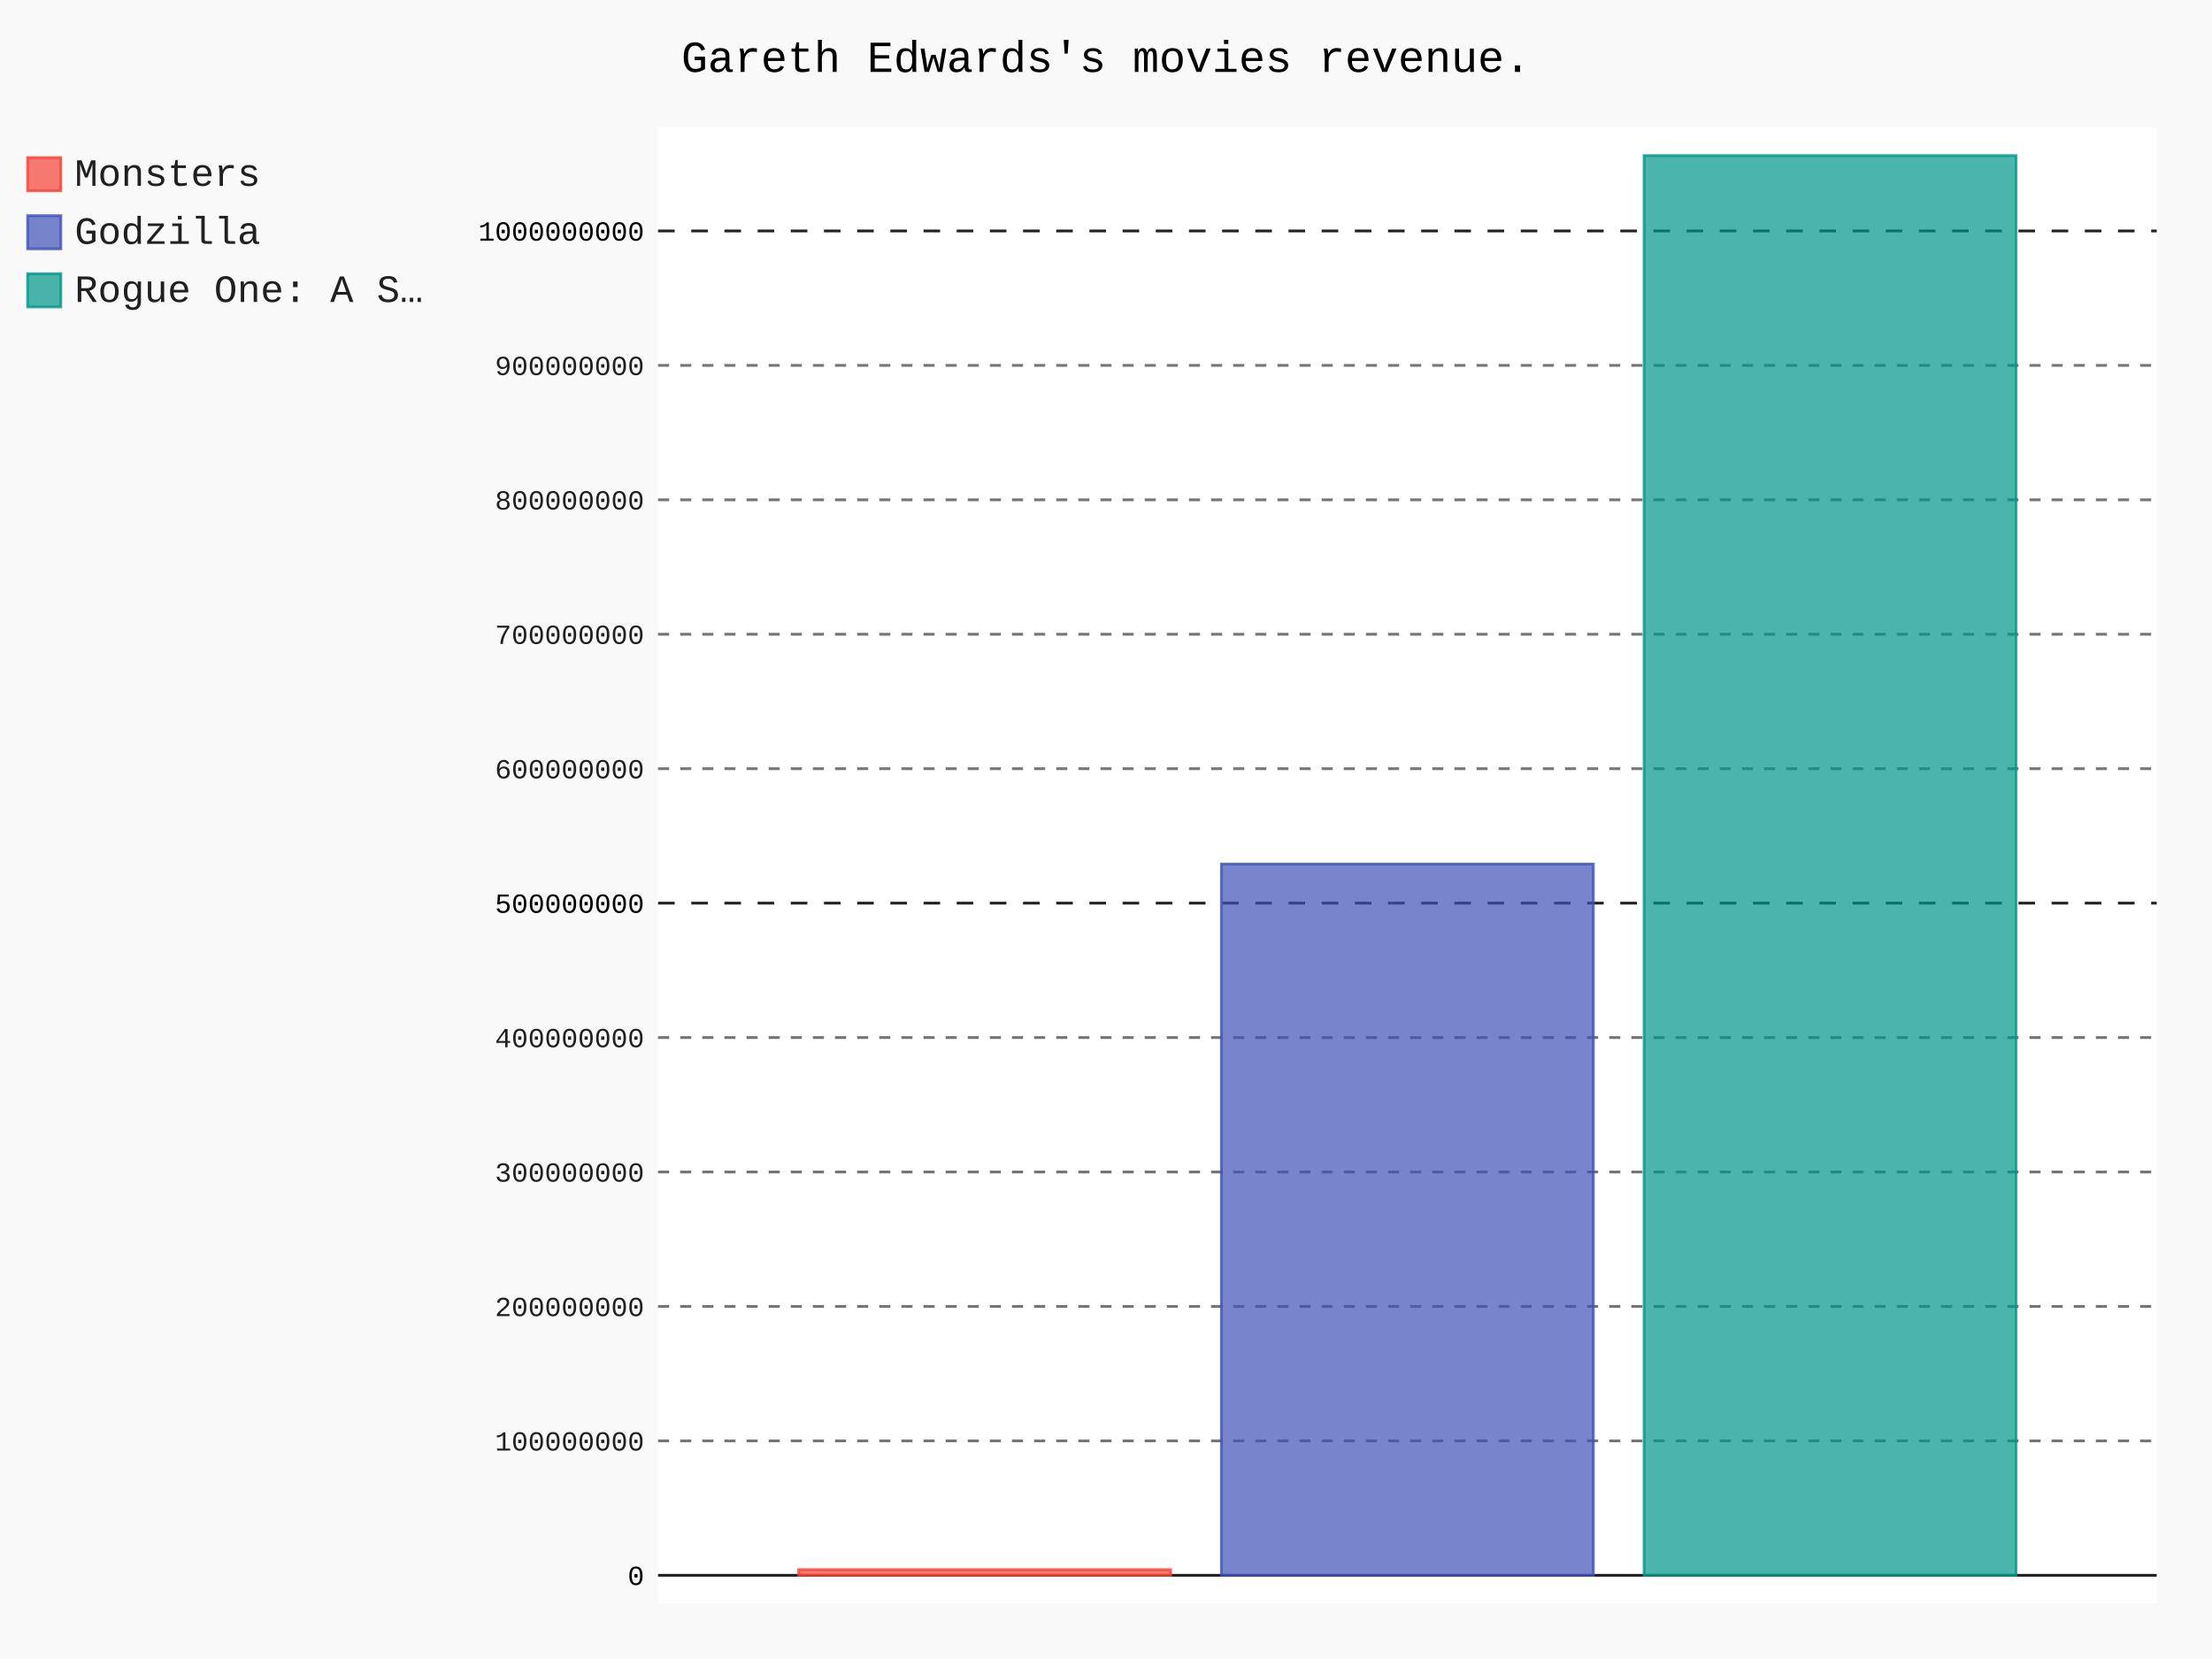
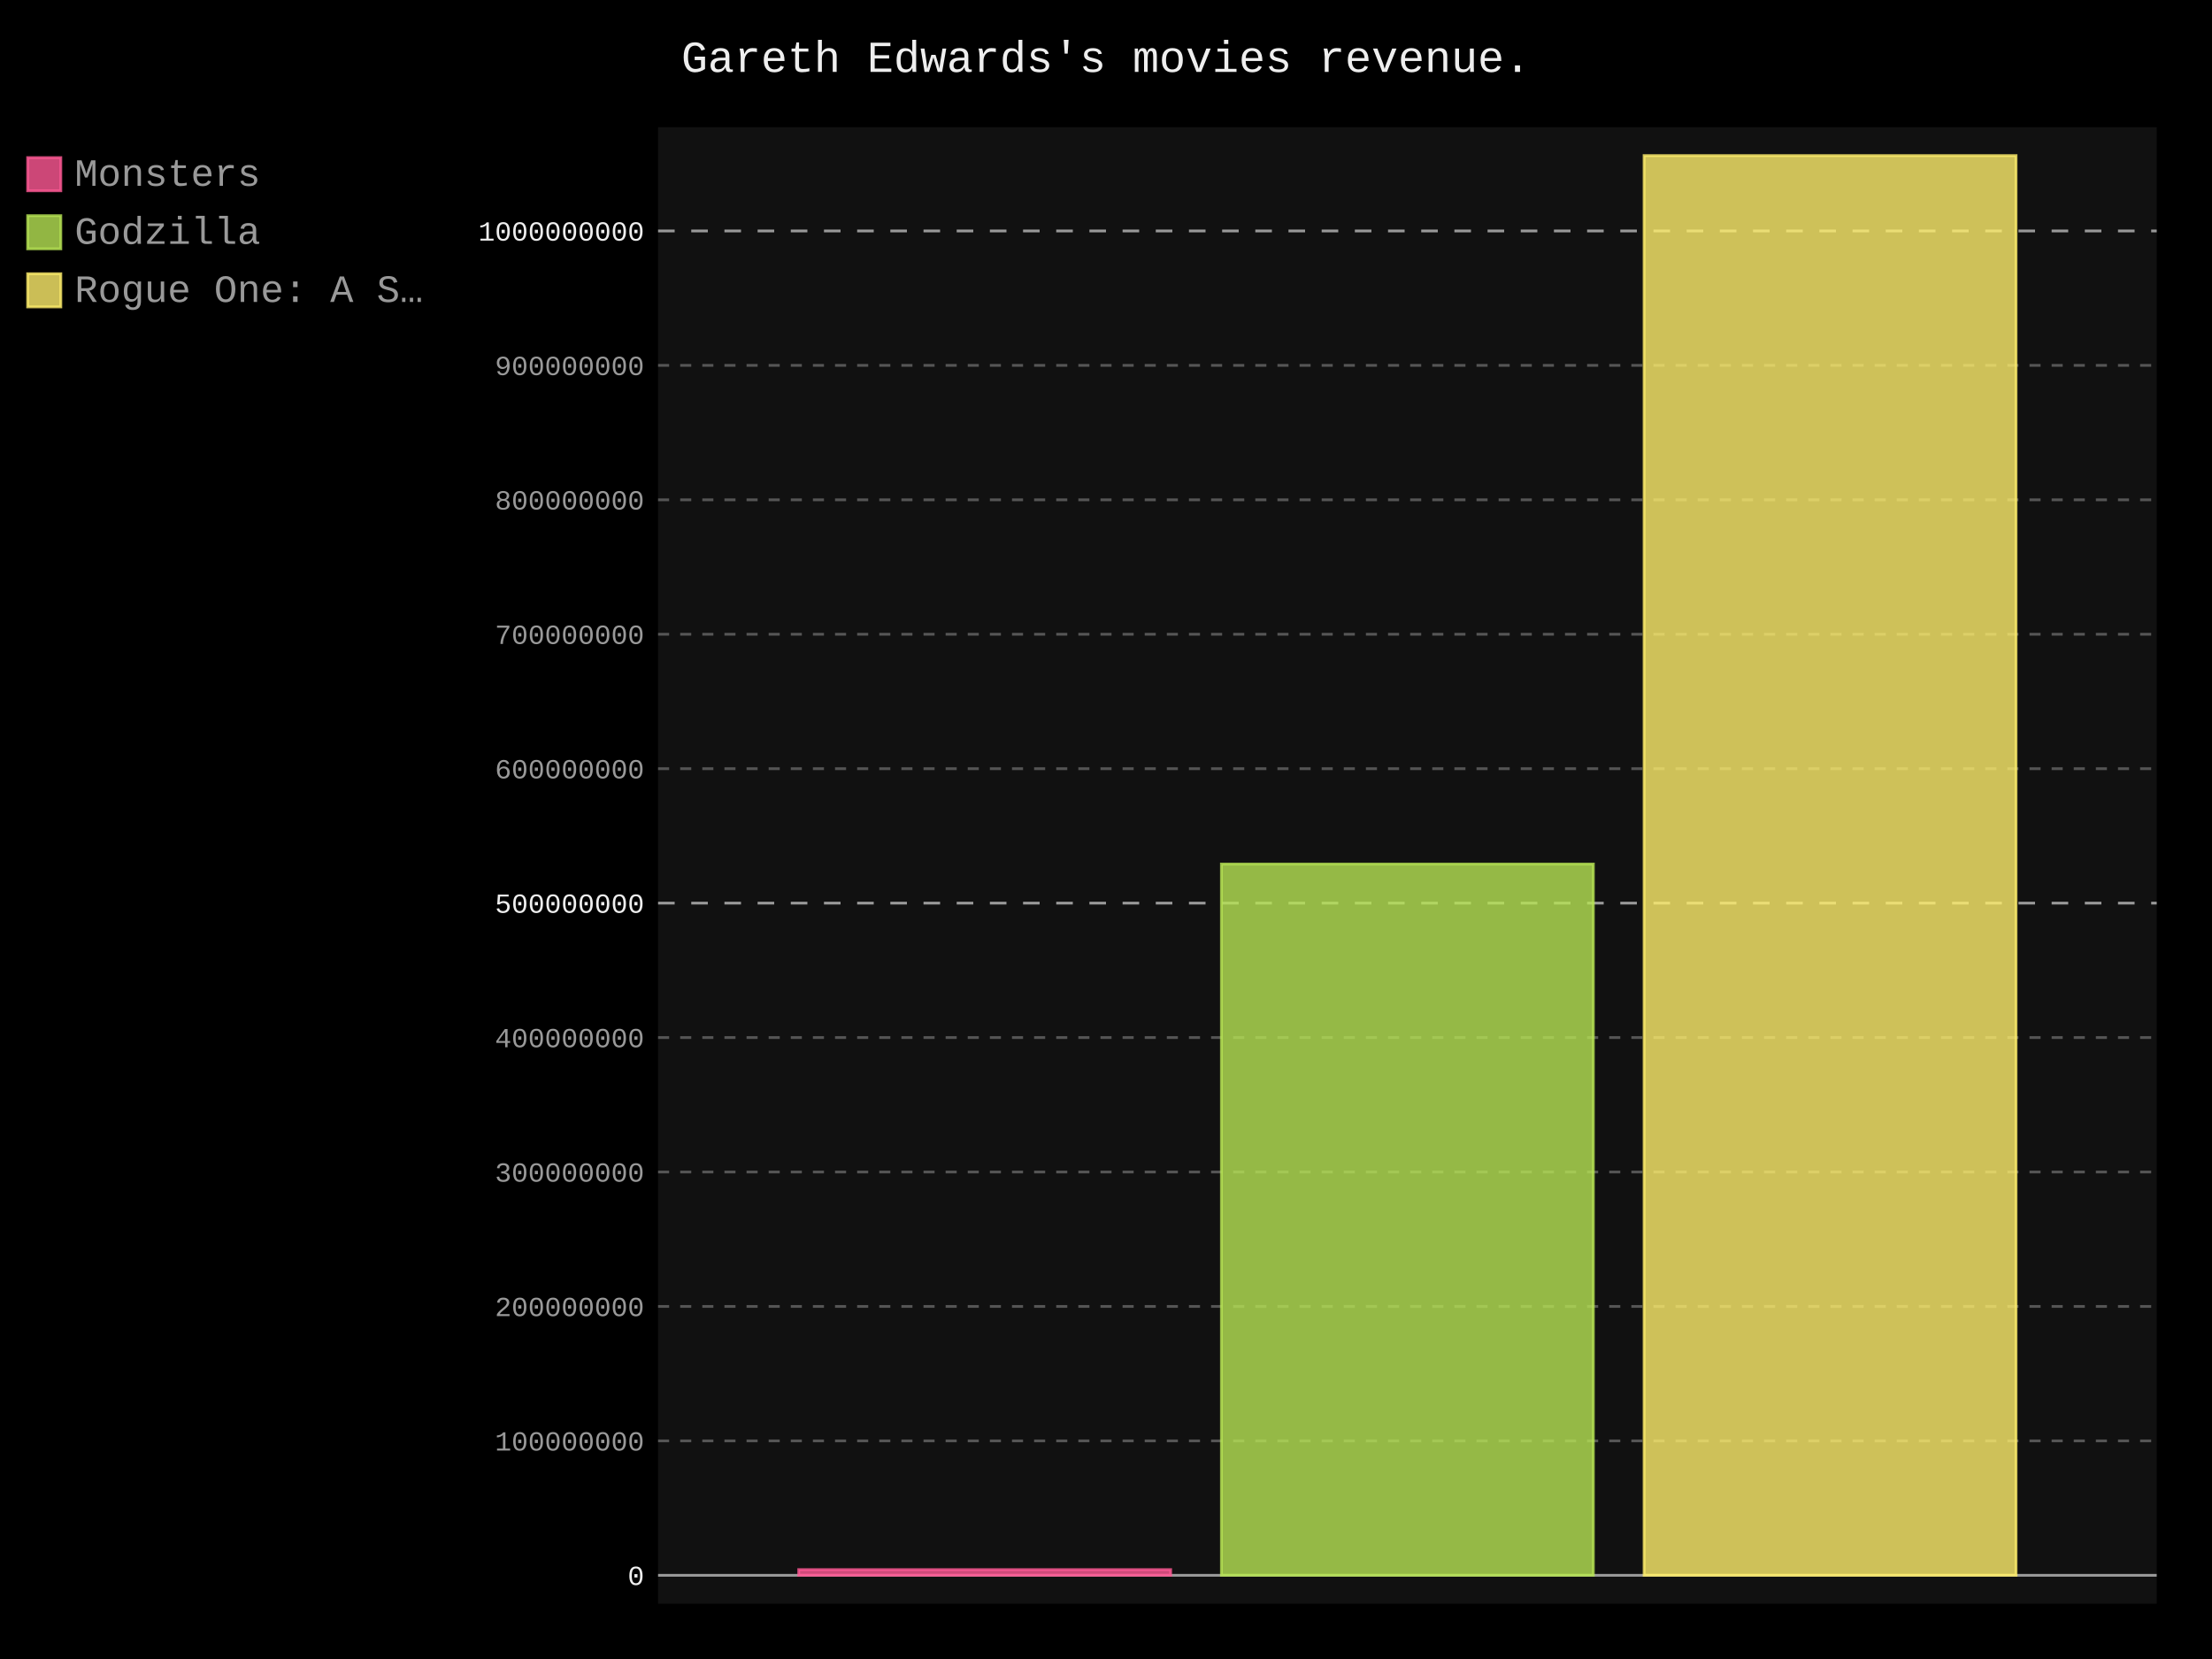
- <svg xmlns="http://www.w3.org/2000/svg" id="chart-fbd926e5-05a9-4501-b38c-dc716927454d" class="pygal-chart" viewBox="0 0 800 600">
+ <svg xmlns="http://www.w3.org/2000/svg" id="chart-6a5a60c7-0b86-4a15-9679-b297d3a175cb" class="pygal-chart" viewBox="0 0 800 600">
  <defs>
-     <style type="text/css">#chart-fbd926e5-05a9-4501-b38c-dc716927454d{-webkit-user-select:none;-webkit-font-smoothing:antialiased;font-family:Consolas,"Liberation Mono",Menlo,Courier,monospace}#chart-fbd926e5-05a9-4501-b38c-dc716927454d .title{font-family:Consolas,"Liberation Mono",Menlo,Courier,monospace;font-size:16px}#chart-fbd926e5-05a9-4501-b38c-dc716927454d .legends .legend text{font-family:Consolas,"Liberation Mono",Menlo,Courier,monospace;font-size:14px}#chart-fbd926e5-05a9-4501-b38c-dc716927454d .axis text{font-family:Consolas,"Liberation Mono",Menlo,Courier,monospace;font-size:10px}#chart-fbd926e5-05a9-4501-b38c-dc716927454d .axis text.major{font-family:Consolas,"Liberation Mono",Menlo,Courier,monospace;font-size:10px}#chart-fbd926e5-05a9-4501-b38c-dc716927454d .text-overlay text.value{font-family:Consolas,"Liberation Mono",Menlo,Courier,monospace;font-size:16px}#chart-fbd926e5-05a9-4501-b38c-dc716927454d .text-overlay text.label{font-family:Consolas,"Liberation Mono",Menlo,Courier,monospace;font-size:10px}#chart-fbd926e5-05a9-4501-b38c-dc716927454d .tooltip{font-family:Consolas,"Liberation Mono",Menlo,Courier,monospace;font-size:14px}#chart-fbd926e5-05a9-4501-b38c-dc716927454d text.no_data{font-family:Consolas,"Liberation Mono",Menlo,Courier,monospace;font-size:64px}
- #chart-fbd926e5-05a9-4501-b38c-dc716927454d{background-color:rgba(249,249,249,1)}#chart-fbd926e5-05a9-4501-b38c-dc716927454d path,#chart-fbd926e5-05a9-4501-b38c-dc716927454d line,#chart-fbd926e5-05a9-4501-b38c-dc716927454d rect,#chart-fbd926e5-05a9-4501-b38c-dc716927454d circle{-webkit-transition:150ms;-moz-transition:150ms;transition:150ms}#chart-fbd926e5-05a9-4501-b38c-dc716927454d .graph &gt; .background{fill:rgba(249,249,249,1)}#chart-fbd926e5-05a9-4501-b38c-dc716927454d .plot &gt; .background{fill:rgba(255,255,255,1)}#chart-fbd926e5-05a9-4501-b38c-dc716927454d .graph{fill:rgba(0,0,0,.87)}#chart-fbd926e5-05a9-4501-b38c-dc716927454d text.no_data{fill:rgba(0,0,0,1)}#chart-fbd926e5-05a9-4501-b38c-dc716927454d .title{fill:rgba(0,0,0,1)}#chart-fbd926e5-05a9-4501-b38c-dc716927454d .legends .legend text{fill:rgba(0,0,0,.87)}#chart-fbd926e5-05a9-4501-b38c-dc716927454d .legends .legend:hover text{fill:rgba(0,0,0,1)}#chart-fbd926e5-05a9-4501-b38c-dc716927454d .axis .line{stroke:rgba(0,0,0,1)}#chart-fbd926e5-05a9-4501-b38c-dc716927454d .axis .guide.line{stroke:rgba(0,0,0,.54)}#chart-fbd926e5-05a9-4501-b38c-dc716927454d .axis .major.line{stroke:rgba(0,0,0,.87)}#chart-fbd926e5-05a9-4501-b38c-dc716927454d .axis text.major{fill:rgba(0,0,0,1)}#chart-fbd926e5-05a9-4501-b38c-dc716927454d .axis.y .guides:hover .guide.line,#chart-fbd926e5-05a9-4501-b38c-dc716927454d .line-graph .axis.x .guides:hover .guide.line,#chart-fbd926e5-05a9-4501-b38c-dc716927454d .stackedline-graph .axis.x .guides:hover .guide.line,#chart-fbd926e5-05a9-4501-b38c-dc716927454d .xy-graph .axis.x .guides:hover .guide.line{stroke:rgba(0,0,0,1)}#chart-fbd926e5-05a9-4501-b38c-dc716927454d .axis .guides:hover text{fill:rgba(0,0,0,1)}#chart-fbd926e5-05a9-4501-b38c-dc716927454d .reactive{fill-opacity:.7;stroke-opacity:.8}#chart-fbd926e5-05a9-4501-b38c-dc716927454d .ci{stroke:rgba(0,0,0,.87)}#chart-fbd926e5-05a9-4501-b38c-dc716927454d .reactive.active,#chart-fbd926e5-05a9-4501-b38c-dc716927454d .active .reactive{fill-opacity:.8;stroke-opacity:.9;stroke-width:4}#chart-fbd926e5-05a9-4501-b38c-dc716927454d .ci .reactive.active{stroke-width:1.5}#chart-fbd926e5-05a9-4501-b38c-dc716927454d .series text{fill:rgba(0,0,0,1)}#chart-fbd926e5-05a9-4501-b38c-dc716927454d .tooltip rect{fill:rgba(255,255,255,1);stroke:rgba(0,0,0,1);-webkit-transition:opacity 150ms;-moz-transition:opacity 150ms;transition:opacity 150ms}#chart-fbd926e5-05a9-4501-b38c-dc716927454d .tooltip .label{fill:rgba(0,0,0,.87)}#chart-fbd926e5-05a9-4501-b38c-dc716927454d .tooltip .label{fill:rgba(0,0,0,.87)}#chart-fbd926e5-05a9-4501-b38c-dc716927454d .tooltip .legend{font-size:.8em;fill:rgba(0,0,0,.54)}#chart-fbd926e5-05a9-4501-b38c-dc716927454d .tooltip .x_label{font-size:.6em;fill:rgba(0,0,0,1)}#chart-fbd926e5-05a9-4501-b38c-dc716927454d .tooltip .xlink{font-size:.5em;text-decoration:underline}#chart-fbd926e5-05a9-4501-b38c-dc716927454d .tooltip .value{font-size:1.5em}#chart-fbd926e5-05a9-4501-b38c-dc716927454d .bound{font-size:.5em}#chart-fbd926e5-05a9-4501-b38c-dc716927454d .max-value{font-size:.75em;fill:rgba(0,0,0,.54)}#chart-fbd926e5-05a9-4501-b38c-dc716927454d .map-element{fill:rgba(255,255,255,1);stroke:rgba(0,0,0,.54) !important}#chart-fbd926e5-05a9-4501-b38c-dc716927454d .map-element .reactive{fill-opacity:inherit;stroke-opacity:inherit}#chart-fbd926e5-05a9-4501-b38c-dc716927454d .color-0,#chart-fbd926e5-05a9-4501-b38c-dc716927454d .color-0 a:visited{stroke:#F44336;fill:#F44336}#chart-fbd926e5-05a9-4501-b38c-dc716927454d .color-1,#chart-fbd926e5-05a9-4501-b38c-dc716927454d .color-1 a:visited{stroke:#3F51B5;fill:#3F51B5}#chart-fbd926e5-05a9-4501-b38c-dc716927454d .color-2,#chart-fbd926e5-05a9-4501-b38c-dc716927454d .color-2 a:visited{stroke:#009688;fill:#009688}#chart-fbd926e5-05a9-4501-b38c-dc716927454d .text-overlay .color-0 text{fill:black}#chart-fbd926e5-05a9-4501-b38c-dc716927454d .text-overlay .color-1 text{fill:black}#chart-fbd926e5-05a9-4501-b38c-dc716927454d .text-overlay .color-2 text{fill:black}
- #chart-fbd926e5-05a9-4501-b38c-dc716927454d text.no_data{text-anchor:middle}#chart-fbd926e5-05a9-4501-b38c-dc716927454d .guide.line{fill:none}#chart-fbd926e5-05a9-4501-b38c-dc716927454d .centered{text-anchor:middle}#chart-fbd926e5-05a9-4501-b38c-dc716927454d .title{text-anchor:middle}#chart-fbd926e5-05a9-4501-b38c-dc716927454d .legends .legend text{fill-opacity:1}#chart-fbd926e5-05a9-4501-b38c-dc716927454d .axis.x text{text-anchor:middle}#chart-fbd926e5-05a9-4501-b38c-dc716927454d .axis.x:not(.web) text[transform]{text-anchor:start}#chart-fbd926e5-05a9-4501-b38c-dc716927454d .axis.x:not(.web) text[transform].backwards{text-anchor:end}#chart-fbd926e5-05a9-4501-b38c-dc716927454d .axis.y text{text-anchor:end}#chart-fbd926e5-05a9-4501-b38c-dc716927454d .axis.y text[transform].backwards{text-anchor:start}#chart-fbd926e5-05a9-4501-b38c-dc716927454d .axis.y2 text{text-anchor:start}#chart-fbd926e5-05a9-4501-b38c-dc716927454d .axis.y2 text[transform].backwards{text-anchor:end}#chart-fbd926e5-05a9-4501-b38c-dc716927454d .axis .guide.line{stroke-dasharray:4,4}#chart-fbd926e5-05a9-4501-b38c-dc716927454d .axis .major.guide.line{stroke-dasharray:6,6}#chart-fbd926e5-05a9-4501-b38c-dc716927454d .horizontal .axis.y .guide.line,#chart-fbd926e5-05a9-4501-b38c-dc716927454d .horizontal .axis.y2 .guide.line,#chart-fbd926e5-05a9-4501-b38c-dc716927454d .vertical .axis.x .guide.line{opacity:0}#chart-fbd926e5-05a9-4501-b38c-dc716927454d .horizontal .axis.always_show .guide.line,#chart-fbd926e5-05a9-4501-b38c-dc716927454d .vertical .axis.always_show .guide.line{opacity:1 !important}#chart-fbd926e5-05a9-4501-b38c-dc716927454d .axis.y .guides:hover .guide.line,#chart-fbd926e5-05a9-4501-b38c-dc716927454d .axis.y2 .guides:hover .guide.line,#chart-fbd926e5-05a9-4501-b38c-dc716927454d .axis.x .guides:hover .guide.line{opacity:1}#chart-fbd926e5-05a9-4501-b38c-dc716927454d .axis .guides:hover text{opacity:1}#chart-fbd926e5-05a9-4501-b38c-dc716927454d .nofill{fill:none}#chart-fbd926e5-05a9-4501-b38c-dc716927454d .subtle-fill{fill-opacity:.2}#chart-fbd926e5-05a9-4501-b38c-dc716927454d .dot{stroke-width:1px;fill-opacity:1}#chart-fbd926e5-05a9-4501-b38c-dc716927454d .dot.active{stroke-width:5px}#chart-fbd926e5-05a9-4501-b38c-dc716927454d .dot.negative{fill:transparent}#chart-fbd926e5-05a9-4501-b38c-dc716927454d text,#chart-fbd926e5-05a9-4501-b38c-dc716927454d tspan{stroke:none !important}#chart-fbd926e5-05a9-4501-b38c-dc716927454d .series text.active{opacity:1}#chart-fbd926e5-05a9-4501-b38c-dc716927454d .tooltip rect{fill-opacity:.95;stroke-width:.5}#chart-fbd926e5-05a9-4501-b38c-dc716927454d .tooltip text{fill-opacity:1}#chart-fbd926e5-05a9-4501-b38c-dc716927454d .showable{visibility:hidden}#chart-fbd926e5-05a9-4501-b38c-dc716927454d .showable.shown{visibility:visible}#chart-fbd926e5-05a9-4501-b38c-dc716927454d .gauge-background{fill:rgba(229,229,229,1);stroke:none}#chart-fbd926e5-05a9-4501-b38c-dc716927454d .bg-lines{stroke:rgba(249,249,249,1);stroke-width:2px}</style>
+     <style type="text/css">#chart-6a5a60c7-0b86-4a15-9679-b297d3a175cb{-webkit-user-select:none;-webkit-font-smoothing:antialiased;font-family:Consolas,"Liberation Mono",Menlo,Courier,monospace}#chart-6a5a60c7-0b86-4a15-9679-b297d3a175cb .title{font-family:Consolas,"Liberation Mono",Menlo,Courier,monospace;font-size:16px}#chart-6a5a60c7-0b86-4a15-9679-b297d3a175cb .legends .legend text{font-family:Consolas,"Liberation Mono",Menlo,Courier,monospace;font-size:14px}#chart-6a5a60c7-0b86-4a15-9679-b297d3a175cb .axis text{font-family:Consolas,"Liberation Mono",Menlo,Courier,monospace;font-size:10px}#chart-6a5a60c7-0b86-4a15-9679-b297d3a175cb .axis text.major{font-family:Consolas,"Liberation Mono",Menlo,Courier,monospace;font-size:10px}#chart-6a5a60c7-0b86-4a15-9679-b297d3a175cb .text-overlay text.value{font-family:Consolas,"Liberation Mono",Menlo,Courier,monospace;font-size:16px}#chart-6a5a60c7-0b86-4a15-9679-b297d3a175cb .text-overlay text.label{font-family:Consolas,"Liberation Mono",Menlo,Courier,monospace;font-size:10px}#chart-6a5a60c7-0b86-4a15-9679-b297d3a175cb .tooltip{font-family:Consolas,"Liberation Mono",Menlo,Courier,monospace;font-size:14px}#chart-6a5a60c7-0b86-4a15-9679-b297d3a175cb text.no_data{font-family:Consolas,"Liberation Mono",Menlo,Courier,monospace;font-size:64px}
+ #chart-6a5a60c7-0b86-4a15-9679-b297d3a175cb{background-color:black}#chart-6a5a60c7-0b86-4a15-9679-b297d3a175cb path,#chart-6a5a60c7-0b86-4a15-9679-b297d3a175cb line,#chart-6a5a60c7-0b86-4a15-9679-b297d3a175cb rect,#chart-6a5a60c7-0b86-4a15-9679-b297d3a175cb circle{-webkit-transition:250ms;-moz-transition:250ms;transition:250ms}#chart-6a5a60c7-0b86-4a15-9679-b297d3a175cb .graph &gt; .background{fill:black}#chart-6a5a60c7-0b86-4a15-9679-b297d3a175cb .plot &gt; .background{fill:#111}#chart-6a5a60c7-0b86-4a15-9679-b297d3a175cb .graph{fill:#999}#chart-6a5a60c7-0b86-4a15-9679-b297d3a175cb text.no_data{fill:#eee}#chart-6a5a60c7-0b86-4a15-9679-b297d3a175cb .title{fill:#eee}#chart-6a5a60c7-0b86-4a15-9679-b297d3a175cb .legends .legend text{fill:#999}#chart-6a5a60c7-0b86-4a15-9679-b297d3a175cb .legends .legend:hover text{fill:#eee}#chart-6a5a60c7-0b86-4a15-9679-b297d3a175cb .axis .line{stroke:#eee}#chart-6a5a60c7-0b86-4a15-9679-b297d3a175cb .axis .guide.line{stroke:#555}#chart-6a5a60c7-0b86-4a15-9679-b297d3a175cb .axis .major.line{stroke:#999}#chart-6a5a60c7-0b86-4a15-9679-b297d3a175cb .axis text.major{fill:#eee}#chart-6a5a60c7-0b86-4a15-9679-b297d3a175cb .axis.y .guides:hover .guide.line,#chart-6a5a60c7-0b86-4a15-9679-b297d3a175cb .line-graph .axis.x .guides:hover .guide.line,#chart-6a5a60c7-0b86-4a15-9679-b297d3a175cb .stackedline-graph .axis.x .guides:hover .guide.line,#chart-6a5a60c7-0b86-4a15-9679-b297d3a175cb .xy-graph .axis.x .guides:hover .guide.line{stroke:#eee}#chart-6a5a60c7-0b86-4a15-9679-b297d3a175cb .axis .guides:hover text{fill:#eee}#chart-6a5a60c7-0b86-4a15-9679-b297d3a175cb .reactive{fill-opacity:.8;stroke-opacity:.8}#chart-6a5a60c7-0b86-4a15-9679-b297d3a175cb .ci{stroke:#999}#chart-6a5a60c7-0b86-4a15-9679-b297d3a175cb .reactive.active,#chart-6a5a60c7-0b86-4a15-9679-b297d3a175cb .active .reactive{fill-opacity:.4;stroke-opacity:.9;stroke-width:4}#chart-6a5a60c7-0b86-4a15-9679-b297d3a175cb .ci .reactive.active{stroke-width:1.5}#chart-6a5a60c7-0b86-4a15-9679-b297d3a175cb .series text{fill:#eee}#chart-6a5a60c7-0b86-4a15-9679-b297d3a175cb .tooltip rect{fill:#111;stroke:#eee;-webkit-transition:opacity 250ms;-moz-transition:opacity 250ms;transition:opacity 250ms}#chart-6a5a60c7-0b86-4a15-9679-b297d3a175cb .tooltip .label{fill:#999}#chart-6a5a60c7-0b86-4a15-9679-b297d3a175cb .tooltip .label{fill:#999}#chart-6a5a60c7-0b86-4a15-9679-b297d3a175cb .tooltip .legend{font-size:.8em;fill:#555}#chart-6a5a60c7-0b86-4a15-9679-b297d3a175cb .tooltip .x_label{font-size:.6em;fill:#eee}#chart-6a5a60c7-0b86-4a15-9679-b297d3a175cb .tooltip .xlink{font-size:.5em;text-decoration:underline}#chart-6a5a60c7-0b86-4a15-9679-b297d3a175cb .tooltip .value{font-size:1.5em}#chart-6a5a60c7-0b86-4a15-9679-b297d3a175cb .bound{font-size:.5em}#chart-6a5a60c7-0b86-4a15-9679-b297d3a175cb .max-value{font-size:.75em;fill:#555}#chart-6a5a60c7-0b86-4a15-9679-b297d3a175cb .map-element{fill:#111;stroke:#555 !important}#chart-6a5a60c7-0b86-4a15-9679-b297d3a175cb .map-element .reactive{fill-opacity:inherit;stroke-opacity:inherit}#chart-6a5a60c7-0b86-4a15-9679-b297d3a175cb .color-0,#chart-6a5a60c7-0b86-4a15-9679-b297d3a175cb .color-0 a:visited{stroke:#ff5995;fill:#ff5995}#chart-6a5a60c7-0b86-4a15-9679-b297d3a175cb .color-1,#chart-6a5a60c7-0b86-4a15-9679-b297d3a175cb .color-1 a:visited{stroke:#b6e354;fill:#b6e354}#chart-6a5a60c7-0b86-4a15-9679-b297d3a175cb .color-2,#chart-6a5a60c7-0b86-4a15-9679-b297d3a175cb .color-2 a:visited{stroke:#feed6c;fill:#feed6c}#chart-6a5a60c7-0b86-4a15-9679-b297d3a175cb .text-overlay .color-0 text{fill:black}#chart-6a5a60c7-0b86-4a15-9679-b297d3a175cb .text-overlay .color-1 text{fill:black}#chart-6a5a60c7-0b86-4a15-9679-b297d3a175cb .text-overlay .color-2 text{fill:black}
+ #chart-6a5a60c7-0b86-4a15-9679-b297d3a175cb text.no_data{text-anchor:middle}#chart-6a5a60c7-0b86-4a15-9679-b297d3a175cb .guide.line{fill:none}#chart-6a5a60c7-0b86-4a15-9679-b297d3a175cb .centered{text-anchor:middle}#chart-6a5a60c7-0b86-4a15-9679-b297d3a175cb .title{text-anchor:middle}#chart-6a5a60c7-0b86-4a15-9679-b297d3a175cb .legends .legend text{fill-opacity:1}#chart-6a5a60c7-0b86-4a15-9679-b297d3a175cb .axis.x text{text-anchor:middle}#chart-6a5a60c7-0b86-4a15-9679-b297d3a175cb .axis.x:not(.web) text[transform]{text-anchor:start}#chart-6a5a60c7-0b86-4a15-9679-b297d3a175cb .axis.x:not(.web) text[transform].backwards{text-anchor:end}#chart-6a5a60c7-0b86-4a15-9679-b297d3a175cb .axis.y text{text-anchor:end}#chart-6a5a60c7-0b86-4a15-9679-b297d3a175cb .axis.y text[transform].backwards{text-anchor:start}#chart-6a5a60c7-0b86-4a15-9679-b297d3a175cb .axis.y2 text{text-anchor:start}#chart-6a5a60c7-0b86-4a15-9679-b297d3a175cb .axis.y2 text[transform].backwards{text-anchor:end}#chart-6a5a60c7-0b86-4a15-9679-b297d3a175cb .axis .guide.line{stroke-dasharray:4,4}#chart-6a5a60c7-0b86-4a15-9679-b297d3a175cb .axis .major.guide.line{stroke-dasharray:6,6}#chart-6a5a60c7-0b86-4a15-9679-b297d3a175cb .horizontal .axis.y .guide.line,#chart-6a5a60c7-0b86-4a15-9679-b297d3a175cb .horizontal .axis.y2 .guide.line,#chart-6a5a60c7-0b86-4a15-9679-b297d3a175cb .vertical .axis.x .guide.line{opacity:0}#chart-6a5a60c7-0b86-4a15-9679-b297d3a175cb .horizontal .axis.always_show .guide.line,#chart-6a5a60c7-0b86-4a15-9679-b297d3a175cb .vertical .axis.always_show .guide.line{opacity:1 !important}#chart-6a5a60c7-0b86-4a15-9679-b297d3a175cb .axis.y .guides:hover .guide.line,#chart-6a5a60c7-0b86-4a15-9679-b297d3a175cb .axis.y2 .guides:hover .guide.line,#chart-6a5a60c7-0b86-4a15-9679-b297d3a175cb .axis.x .guides:hover .guide.line{opacity:1}#chart-6a5a60c7-0b86-4a15-9679-b297d3a175cb .axis .guides:hover text{opacity:1}#chart-6a5a60c7-0b86-4a15-9679-b297d3a175cb .nofill{fill:none}#chart-6a5a60c7-0b86-4a15-9679-b297d3a175cb .subtle-fill{fill-opacity:.2}#chart-6a5a60c7-0b86-4a15-9679-b297d3a175cb .dot{stroke-width:1px;fill-opacity:1}#chart-6a5a60c7-0b86-4a15-9679-b297d3a175cb .dot.active{stroke-width:5px}#chart-6a5a60c7-0b86-4a15-9679-b297d3a175cb .dot.negative{fill:transparent}#chart-6a5a60c7-0b86-4a15-9679-b297d3a175cb text,#chart-6a5a60c7-0b86-4a15-9679-b297d3a175cb tspan{stroke:none !important}#chart-6a5a60c7-0b86-4a15-9679-b297d3a175cb .series text.active{opacity:1}#chart-6a5a60c7-0b86-4a15-9679-b297d3a175cb .tooltip rect{fill-opacity:.95;stroke-width:.5}#chart-6a5a60c7-0b86-4a15-9679-b297d3a175cb .tooltip text{fill-opacity:1}#chart-6a5a60c7-0b86-4a15-9679-b297d3a175cb .showable{visibility:hidden}#chart-6a5a60c7-0b86-4a15-9679-b297d3a175cb .showable.shown{visibility:visible}#chart-6a5a60c7-0b86-4a15-9679-b297d3a175cb .gauge-background{fill:rgba(229,229,229,1);stroke:none}#chart-6a5a60c7-0b86-4a15-9679-b297d3a175cb .bg-lines{stroke:black;stroke-width:2px}</style>
  </defs>
  <g class="graph bar-graph vertical">
    <rect class="background" height="600" width="800" x="0" y="0" />
    <g class="plot" transform="translate(238, 46)">
      <rect class="background" height="534" width="542.0" x="0" y="0" />
      <g class="axis y always_show">
        <g class="guides">
          <path class="axis major line" d="M0 523.731 h542" />
          <text class="major" x="-5" y="527.231">0</text>
        </g>
        <g class="guides">
          <path class="guide line" d="M0 475.11 h542" />
          <text class="" x="-5" y="478.61">100000000</text>
        </g>
        <g class="guides">
          <path class="guide line" d="M0 426.49 h542" />
          <text class="" x="-5" y="429.99">200000000</text>
        </g>
        <g class="guides">
          <path class="guide line" d="M0 377.869 h542" />
          <text class="" x="-5" y="381.369">300000000</text>
        </g>
        <g class="guides">
          <path class="guide line" d="M0 329.248 h542" />
          <text class="" x="-5" y="332.748">400000000</text>
        </g>
        <g class="guides">
          <path class="major guide line" d="M0 280.628 h542" />
          <text class="major" x="-5" y="284.128">500000000</text>
        </g>
        <g class="guides">
          <path class="guide line" d="M0 232.007 h542" />
          <text class="" x="-5" y="235.507">600000000</text>
        </g>
        <g class="guides">
          <path class="guide line" d="M0 183.386 h542" />
          <text class="" x="-5" y="186.886">700000000</text>
        </g>
        <g class="guides">
          <path class="guide line" d="M0 134.766 h542" />
          <text class="" x="-5" y="138.266">800000000</text>
        </g>
        <g class="guides">
          <path class="guide line" d="M0 86.145 h542" />
          <text class="" x="-5" y="89.645">900000000</text>
        </g>
        <g class="guides">
          <path class="major guide line" d="M0 37.525 h542" />
          <text class="major" x="-5" y="41.025">1000000000</text>
        </g>
      </g>
      <g class="series serie-0 color-0">
        <g class="bars">
          <g class="bar">
            <rect class="rect reactive tooltip-trigger" height="2.063" rx="0" ry="0" width="134.527" x="50.865" y="521.668" />
          </g>
        </g>
      </g>
      <g class="series serie-1 color-1">
        <g class="bars">
          <g class="bar">
            <rect class="rect reactive tooltip-trigger" height="257.24" rx="0" ry="0" width="134.527" x="203.736" y="266.491" />
          </g>
        </g>
      </g>
      <g class="series serie-2 color-2">
        <g class="bars">
          <g class="bar">
            <rect class="rect reactive tooltip-trigger" height="513.462" rx="0" ry="0" width="134.527" x="356.608" y="10.269" />
          </g>
        </g>
      </g>
    </g>
    <g class="titles">
      <text class="title plot_title" x="400.0" y="26">Gareth Edwards's movies revenue.</text>
    </g>
    <g class="plot overlay" transform="translate(238, 46)">
      <g class="series serie-0 color-0" />
      <g class="series serie-1 color-1" />
      <g class="series serie-2 color-2" />
    </g>
    <g class="plot text-overlay" transform="translate(238, 46)">
      <g class="series serie-0 color-0" />
      <g class="series serie-1 color-1" />
      <g class="series serie-2 color-2" />
    </g>
    <g class="plot tooltip-overlay" transform="translate(238, 46)">
      <g class="tooltip" style="opacity: 0" transform="translate(0 0)">
        <rect class="tooltip-box" height="0" rx="0" ry="0" width="0" />
        <g class="text" />
      </g>
    </g>
    <g class="legends" transform="translate(10, 56)">
      <g class="legend reactive activate-serie" id="activate-serie-0">
        <rect class="color-0 reactive" height="12" width="12" x="0.0" y="1.0" />
        <text x="17.0" y="11.2">Monsters</text>
      </g>
      <g class="legend reactive activate-serie" id="activate-serie-1">
        <rect class="color-1 reactive" height="12" width="12" x="0.0" y="22.0" />
        <text x="17.0" y="32.2">Godzilla</text>
      </g>
      <g class="legend reactive activate-serie" id="activate-serie-2">
        <rect class="color-2 reactive" height="12" width="12" x="0.0" y="43.0" />
        <text x="17.0" y="53.2">Rogue One: A S…</text>
      </g>
    </g>
    <g class="legends" transform="translate(790, 56)" />
  </g>
</svg>
